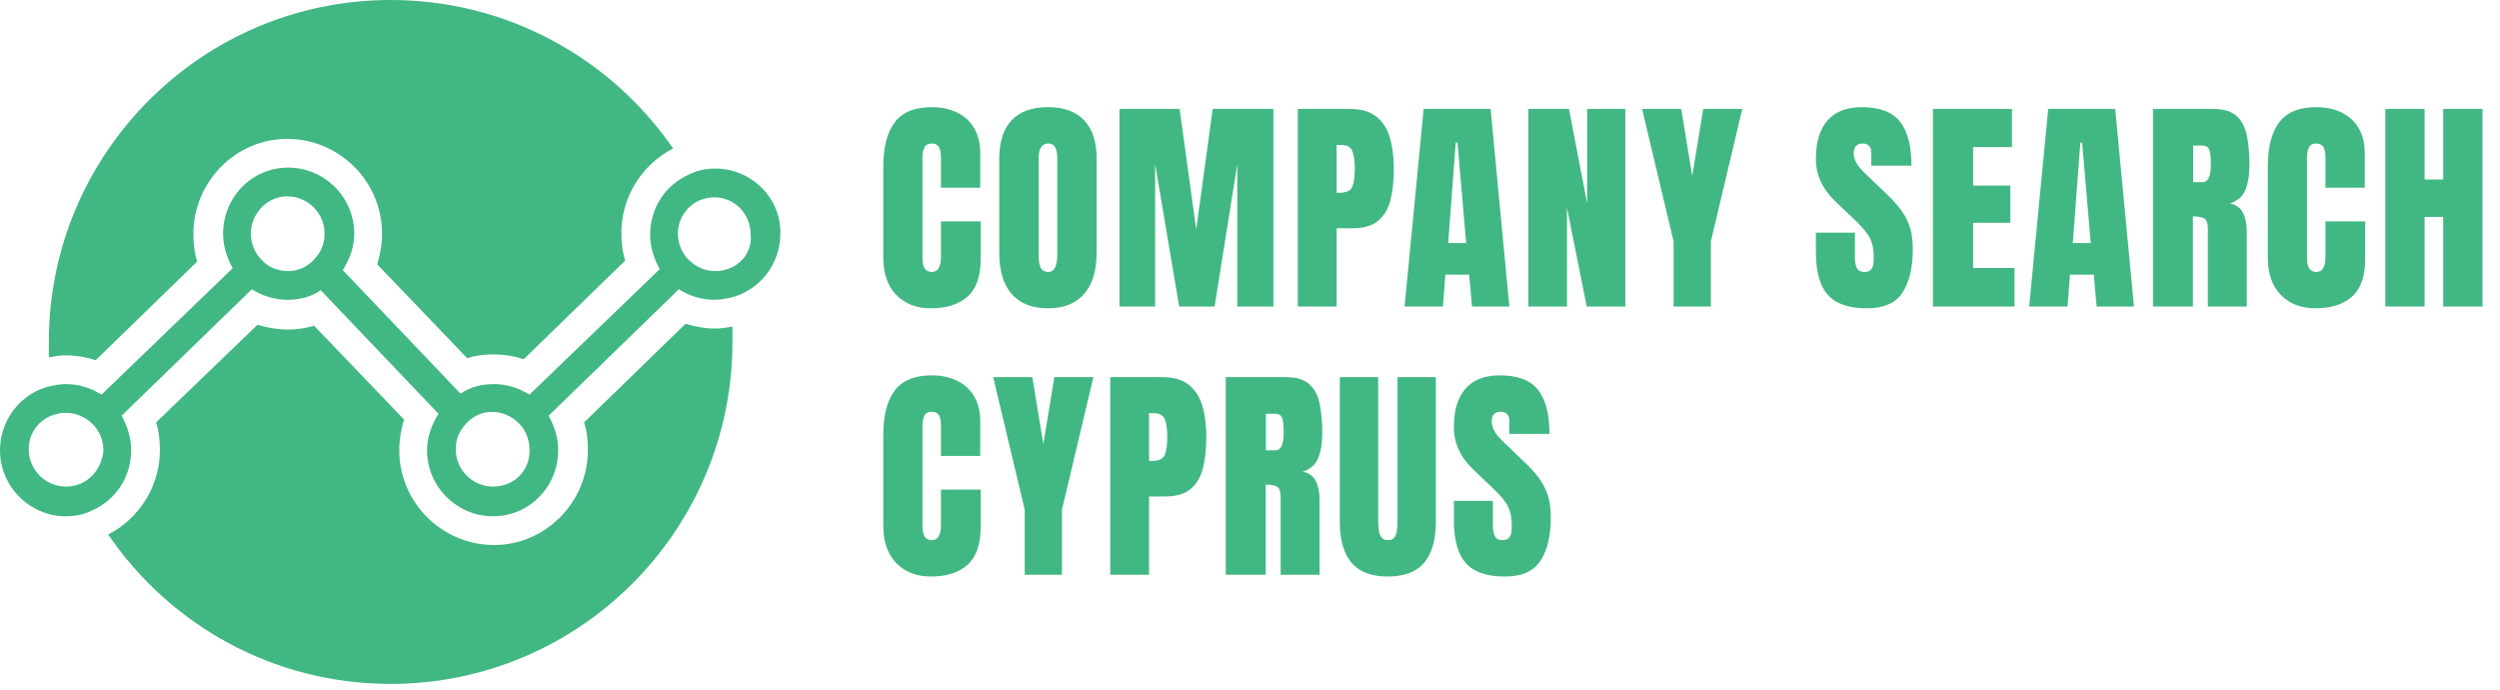
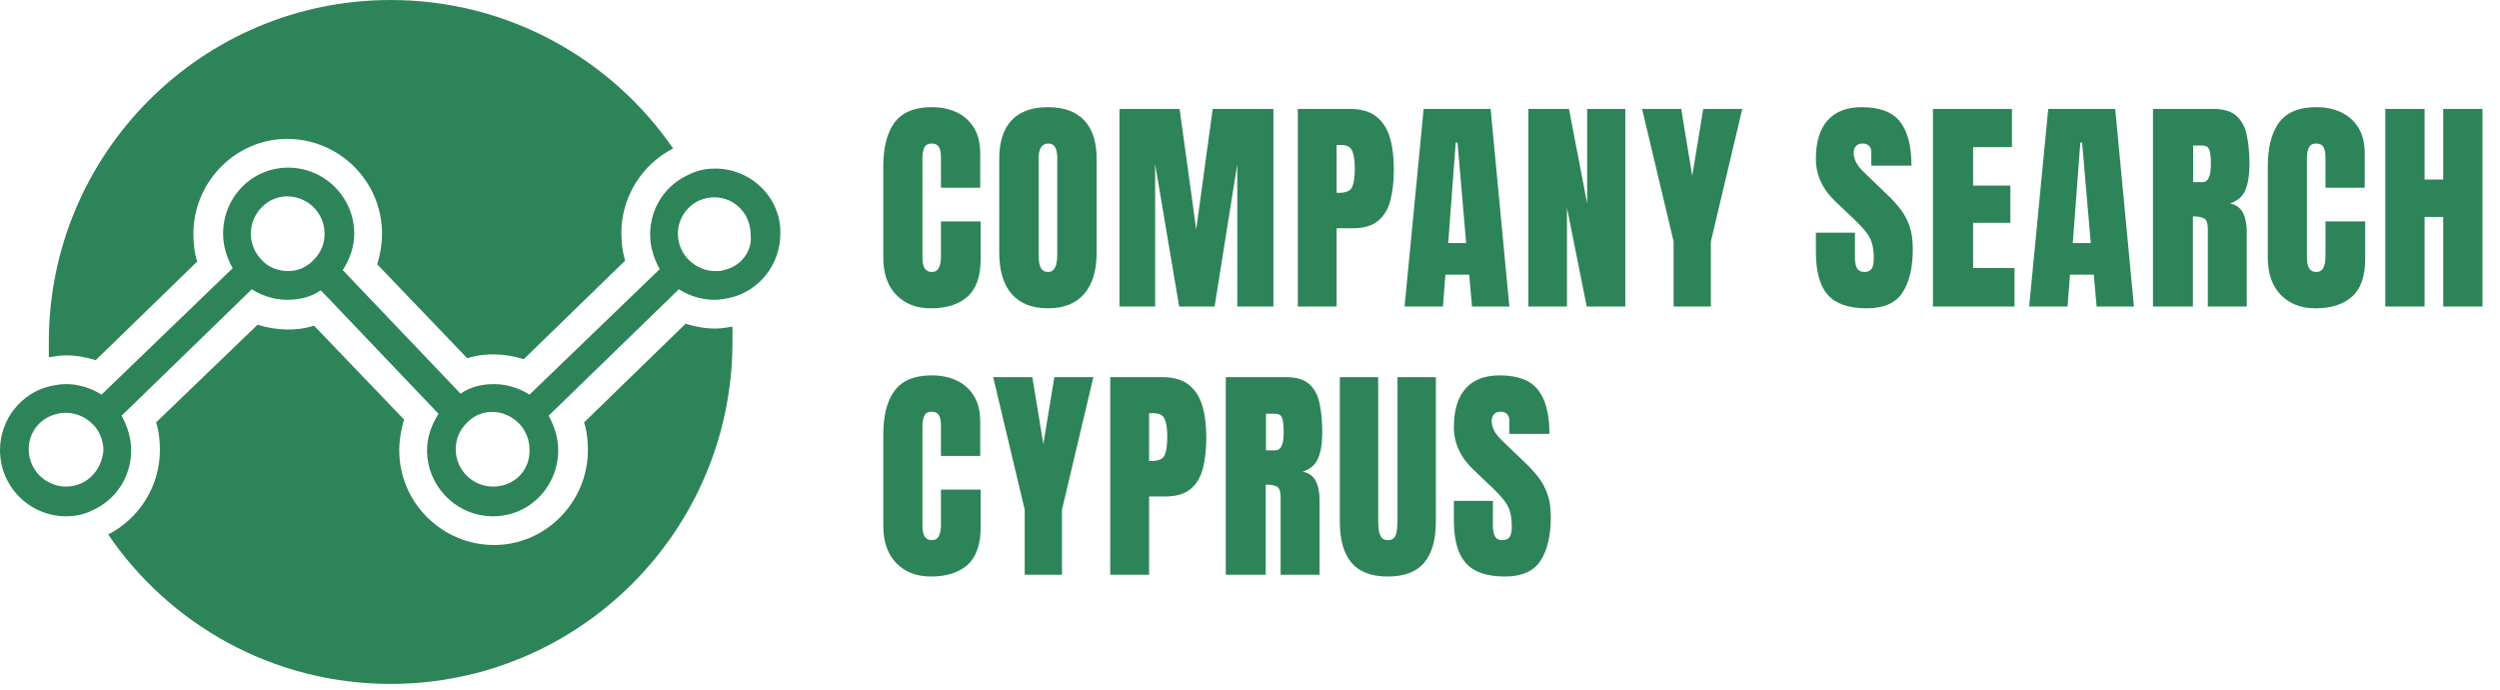
<svg xmlns="http://www.w3.org/2000/svg" width="261" height="72" viewBox="0 0 261 72" fill="none">
-   <path d="M74.7 34.3C73.6 34.3 72.6 34.1 71.6 33.8L61 44.1C61.3 45 61.4 46 61.4 47C61.4 52.4 57 56.9 51.6 56.9C46.2 56.9 41.7 52.5 41.7 47C41.7 45.9 41.9 44.8 42.2 43.8L32.8 34C30.9 34.6 28.8 34.5 26.9 33.9L16.3 44.1C16.6 45 16.7 46 16.7 47C16.7 50.7 14.6 54.1 11.3 55.8C17.7 65.2 28.5 71.4 40.8 71.4C60.5 71.4 76.5 55.4 76.5 35.7C76.5 35.2 76.5 34.6 76.5 34.1C75.9 34.2 75.3 34.3 74.7 34.3Z" fill="#41B883" />
-   <path d="M6.9 37.1C8 37.1 9 37.3 10 37.6L20.6 27.3C20.3 26.4 20.2 25.4 20.2 24.4C20.2 19 24.6 14.5 30 14.5C35.4 14.5 39.9 18.9 39.9 24.4C39.9 25.5 39.7 26.6 39.4 27.6L48.8 37.4C50.7 36.8 52.8 36.9 54.7 37.5L65.3 27.2C65 26.3 64.9 25.3 64.9 24.3C64.9 20.6 67 17.2 70.3 15.5C63.9 6.2 53.1 0 40.8 0C21.1 0 5.1 16 5.1 35.7C5.1 36.2 5.1 36.8 5.1 37.3C5.7 37.2 6.3 37.1 6.9 37.1Z" fill="#41B883" />
-   <path d="M74.7 17.6C73.7 17.6 72.8 17.8 72 18.2C69.5 19.3 67.9 21.7 67.9 24.5C67.9 25.8 68.3 27 68.9 28.1L55.3 41.2C54.2 40.5 52.9 40.1 51.6 40.1C50.3 40.1 49.1 40.4 48.1 41.1L35.8 28.2C36.5 27.1 37 25.8 37 24.4C37 20.6 33.9 17.5 30.1 17.5C26.3 17.5 23.3 20.6 23.3 24.4C23.3 25.7 23.7 26.9 24.3 28L10.6 41.2C9.5 40.5 8.2 40.1 6.9 40.1C6.3 40.1 5.8 40.2 5.3 40.3C2.2 41 0 43.8 0 47C0 50.8 3.1 53.9 6.9 53.9C7.9 53.9 8.8 53.7 9.6 53.3C12.1 52.2 13.7 49.8 13.7 47C13.7 45.7 13.3 44.5 12.7 43.4L26.3 30.2C27.4 30.9 28.7 31.3 30 31.3C31.3 31.3 32.5 31 33.5 30.3L45.8 43.2C45.1 44.3 44.6 45.6 44.6 47C44.6 50.8 47.7 53.9 51.5 53.9C55.3 53.9 58.3 50.8 58.3 47C58.3 45.7 57.9 44.5 57.3 43.4L70.9 30.2C72 30.9 73.3 31.3 74.6 31.3C75.2 31.3 75.7 31.2 76.2 31.1C79.3 30.4 81.5 27.6 81.5 24.4C81.6 20.7 78.5 17.6 74.7 17.6ZM8.4 50.5C7.9 50.7 7.4 50.8 6.9 50.8C4.8 50.8 3 49.1 3 46.9C3 45.1 4.2 43.6 6 43.2C6.3 43.1 6.6 43.1 6.9 43.1C7.9 43.1 8.9 43.5 9.7 44.3C10.4 45 10.8 46 10.8 47C10.7 48.5 9.8 49.9 8.4 50.5ZM27.3 27.1C26.6 26.4 26.2 25.4 26.2 24.4C26.2 22.3 27.9 20.5 30 20.5C32.1 20.5 33.9 22.2 33.9 24.4C33.9 25.5 33.5 26.4 32.7 27.2C32 27.9 31.1 28.3 30.1 28.3C29 28.3 28 27.9 27.3 27.1ZM51.5 50.8C49.4 50.8 47.6 49.1 47.6 46.9C47.6 45.8 48 44.9 48.8 44.1C49.5 43.4 50.4 43 51.4 43C52.4 43 53.4 43.4 54.2 44.2C54.9 44.9 55.3 45.9 55.3 46.9C55.4 49.1 53.7 50.8 51.5 50.8ZM75.6 28.2C75.3 28.3 75 28.3 74.7 28.3C73.7 28.3 72.7 27.9 71.9 27.1C71.2 26.4 70.8 25.4 70.8 24.4C70.8 22.9 71.7 21.5 73.1 20.9C73.6 20.7 74.1 20.6 74.6 20.6C76.7 20.6 78.4 22.3 78.4 24.5C78.6 26.2 77.4 27.8 75.6 28.2Z" fill="#41B883" />
-   <path d="M97.221 32.188C95.729 32.188 94.526 31.723 93.612 30.793C92.705 29.863 92.252 28.562 92.252 26.891V17.375C92.252 15.375 92.647 13.844 93.436 12.781C94.233 11.719 95.526 11.188 97.315 11.188C98.291 11.188 99.159 11.367 99.916 11.727C100.682 12.086 101.284 12.625 101.721 13.344C102.159 14.055 102.377 14.953 102.377 16.039V19.602H98.276V16.555C98.276 15.938 98.198 15.523 98.041 15.312C97.885 15.094 97.643 14.984 97.315 14.984C96.932 14.984 96.674 15.125 96.541 15.406C96.409 15.68 96.342 16.047 96.342 16.508V26.832C96.342 27.402 96.424 27.805 96.588 28.039C96.76 28.273 97.002 28.391 97.315 28.391C97.666 28.391 97.912 28.246 98.053 27.957C98.201 27.668 98.276 27.293 98.276 26.832V23.117H102.424V27.02C102.424 28.832 101.967 30.148 101.053 30.969C100.139 31.781 98.862 32.188 97.221 32.188ZM109.449 32.188C107.8 32.188 106.539 31.691 105.664 30.699C104.797 29.699 104.363 28.258 104.363 26.375V16.578C104.363 14.812 104.793 13.473 105.652 12.559C106.519 11.645 107.785 11.188 109.449 11.188C111.113 11.188 112.375 11.645 113.234 12.559C114.101 13.473 114.535 14.812 114.535 16.578V26.375C114.535 28.258 114.097 29.699 113.222 30.699C112.355 31.691 111.097 32.188 109.449 32.188ZM109.484 28.391C110.109 28.391 110.422 27.785 110.422 26.574V16.508C110.422 15.492 110.117 14.984 109.507 14.984C108.82 14.984 108.476 15.504 108.476 16.543V26.598C108.476 27.238 108.554 27.699 108.711 27.98C108.867 28.254 109.125 28.391 109.484 28.391ZM116.919 32V11.375H123.2L124.935 23.949L126.657 11.375H132.997V32H129.224V17.141L126.856 32H123.153L120.645 17.141V32H116.919ZM135.545 32V11.375H140.994C142.135 11.375 143.037 11.629 143.701 12.137C144.373 12.645 144.854 13.367 145.143 14.305C145.432 15.242 145.576 16.359 145.576 17.656C145.576 18.906 145.455 19.996 145.213 20.926C144.971 21.848 144.537 22.562 143.912 23.07C143.295 23.578 142.416 23.832 141.276 23.832H139.6V32H135.545ZM139.6 20.129H139.834C140.6 20.129 141.069 19.914 141.24 19.484C141.412 19.055 141.498 18.422 141.498 17.586C141.498 16.805 141.412 16.203 141.24 15.781C141.076 15.352 140.682 15.137 140.057 15.137H139.6V20.129ZM146.695 32L148.687 11.375H155.683L157.64 32H153.738L153.445 28.672H150.96L150.703 32H146.695ZM151.253 25.379H153.128L152.226 14.891H152.039L151.253 25.379ZM159.626 32V11.375H163.868L165.766 21.254V11.375H169.751V32H165.72L163.657 21.688V32H159.626ZM174.795 32V25.215L171.502 11.375H175.592L176.74 18.359L177.889 11.375H181.967L178.686 25.215V32H174.795ZM194.973 32.188C193.09 32.188 191.731 31.719 190.895 30.781C190.067 29.844 189.653 28.352 189.653 26.305V24.289H193.731V26.867C193.731 27.344 193.801 27.719 193.942 27.992C194.09 28.258 194.344 28.391 194.704 28.391C195.079 28.391 195.337 28.281 195.477 28.062C195.626 27.844 195.7 27.484 195.7 26.984C195.7 26.352 195.637 25.824 195.512 25.402C195.387 24.973 195.169 24.566 194.856 24.184C194.551 23.793 194.126 23.34 193.579 22.824L191.727 21.066C190.344 19.762 189.653 18.27 189.653 16.59C189.653 14.832 190.059 13.492 190.872 12.57C191.692 11.648 192.876 11.188 194.422 11.188C196.313 11.188 197.653 11.691 198.442 12.699C199.239 13.707 199.637 15.238 199.637 17.293H195.442V15.875C195.442 15.594 195.36 15.375 195.196 15.219C195.04 15.062 194.825 14.984 194.551 14.984C194.223 14.984 193.981 15.078 193.825 15.266C193.676 15.445 193.602 15.68 193.602 15.969C193.602 16.258 193.68 16.57 193.837 16.906C193.993 17.242 194.301 17.629 194.762 18.066L197.141 20.352C197.618 20.805 198.055 21.285 198.454 21.793C198.852 22.293 199.172 22.879 199.415 23.551C199.657 24.215 199.778 25.027 199.778 25.988C199.778 27.926 199.419 29.445 198.7 30.547C197.989 31.641 196.747 32.188 194.973 32.188ZM201.881 32V11.375H210.131V15.359H206.076V19.379H209.967V23.258H206.076V27.98H210.4V32H201.881ZM211.929 32L213.921 11.375H220.917L222.874 32H218.972L218.679 28.672H216.195L215.937 32H211.929ZM216.487 25.379H218.362L217.46 14.891H217.273L216.487 25.379ZM224.86 32V11.375H231.188C232.243 11.375 233.04 11.617 233.579 12.102C234.118 12.578 234.477 13.25 234.657 14.117C234.844 14.977 234.938 15.988 234.938 17.152C234.938 18.277 234.793 19.176 234.504 19.848C234.223 20.52 233.688 20.984 232.899 21.242C233.547 21.375 234 21.699 234.258 22.215C234.524 22.723 234.657 23.383 234.657 24.195V32H230.59V23.926C230.59 23.324 230.465 22.953 230.215 22.812C229.973 22.664 229.579 22.59 229.032 22.59V32H224.86ZM229.055 19.016H230.051C230.622 19.016 230.907 18.395 230.907 17.152C230.907 16.348 230.844 15.82 230.719 15.57C230.594 15.32 230.36 15.195 230.016 15.195H229.055V19.016ZM241.822 32.188C240.33 32.188 239.127 31.723 238.213 30.793C237.306 29.863 236.853 28.562 236.853 26.891V17.375C236.853 15.375 237.248 13.844 238.037 12.781C238.834 11.719 240.127 11.188 241.916 11.188C242.892 11.188 243.76 11.367 244.517 11.727C245.283 12.086 245.885 12.625 246.322 13.344C246.76 14.055 246.978 14.953 246.978 16.039V19.602H242.877V16.555C242.877 15.938 242.799 15.523 242.642 15.312C242.486 15.094 242.244 14.984 241.916 14.984C241.533 14.984 241.275 15.125 241.142 15.406C241.01 15.68 240.943 16.047 240.943 16.508V26.832C240.943 27.402 241.025 27.805 241.189 28.039C241.361 28.273 241.603 28.391 241.916 28.391C242.267 28.391 242.513 28.246 242.654 27.957C242.802 27.668 242.877 27.293 242.877 26.832V23.117H247.025V27.02C247.025 28.832 246.568 30.148 245.654 30.969C244.74 31.781 243.463 32.188 241.822 32.188ZM249.128 32V11.375H253.23V18.746H255.175V11.375H259.276V32H255.175V22.648H253.23V32H249.128ZM97.221 60.188C95.729 60.188 94.526 59.723 93.612 58.793C92.705 57.863 92.252 56.562 92.252 54.891V45.375C92.252 43.375 92.647 41.844 93.436 40.781C94.233 39.719 95.526 39.188 97.315 39.188C98.291 39.188 99.159 39.367 99.916 39.727C100.682 40.086 101.284 40.625 101.721 41.344C102.159 42.055 102.377 42.953 102.377 44.039V47.602H98.276V44.555C98.276 43.938 98.198 43.523 98.041 43.312C97.885 43.094 97.643 42.984 97.315 42.984C96.932 42.984 96.674 43.125 96.541 43.406C96.409 43.68 96.342 44.047 96.342 44.508V54.832C96.342 55.402 96.424 55.805 96.588 56.039C96.76 56.273 97.002 56.391 97.315 56.391C97.666 56.391 97.912 56.246 98.053 55.957C98.201 55.668 98.276 55.293 98.276 54.832V51.117H102.424V55.02C102.424 56.832 101.967 58.148 101.053 58.969C100.139 59.781 98.862 60.188 97.221 60.188ZM107.023 60V53.215L103.73 39.375H107.82L108.968 46.359L110.117 39.375H114.195L110.914 53.215V60H107.023ZM115.958 60V39.375H121.407C122.548 39.375 123.45 39.629 124.114 40.137C124.786 40.645 125.267 41.367 125.556 42.305C125.845 43.242 125.989 44.359 125.989 45.656C125.989 46.906 125.868 47.996 125.626 48.926C125.384 49.848 124.95 50.562 124.325 51.07C123.708 51.578 122.829 51.832 121.688 51.832H120.013V60H115.958ZM120.013 48.129H120.247C121.013 48.129 121.481 47.914 121.653 47.484C121.825 47.055 121.911 46.422 121.911 45.586C121.911 44.805 121.825 44.203 121.653 43.781C121.489 43.352 121.095 43.137 120.47 43.137H120.013V48.129ZM128.022 60V39.375H134.35C135.405 39.375 136.201 39.617 136.74 40.102C137.28 40.578 137.639 41.25 137.819 42.117C138.006 42.977 138.1 43.988 138.1 45.152C138.1 46.277 137.955 47.176 137.666 47.848C137.385 48.52 136.85 48.984 136.061 49.242C136.709 49.375 137.162 49.699 137.42 50.215C137.686 50.723 137.819 51.383 137.819 52.195V60H133.752V51.926C133.752 51.324 133.627 50.953 133.377 50.812C133.135 50.664 132.74 50.59 132.194 50.59V60H128.022ZM132.217 47.016H133.213C133.783 47.016 134.069 46.395 134.069 45.152C134.069 44.348 134.006 43.82 133.881 43.57C133.756 43.32 133.522 43.195 133.178 43.195H132.217V47.016ZM144.949 60.188C143.23 60.188 141.964 59.707 141.152 58.746C140.339 57.777 139.933 56.355 139.933 54.48V39.375H143.941V54.316C143.941 54.66 143.96 54.992 144 55.312C144.039 55.625 144.128 55.883 144.269 56.086C144.41 56.289 144.636 56.391 144.949 56.391C145.269 56.391 145.5 56.293 145.64 56.098C145.781 55.895 145.867 55.633 145.898 55.312C145.937 54.992 145.957 54.66 145.957 54.316V39.375H149.964V54.48C149.964 56.355 149.558 57.777 148.746 58.746C147.933 59.707 146.667 60.188 144.949 60.188ZM157.165 60.188C155.282 60.188 153.923 59.719 153.087 58.781C152.259 57.844 151.845 56.352 151.845 54.305V52.289H155.923V54.867C155.923 55.344 155.993 55.719 156.134 55.992C156.282 56.258 156.536 56.391 156.895 56.391C157.27 56.391 157.528 56.281 157.669 56.062C157.817 55.844 157.891 55.484 157.891 54.984C157.891 54.352 157.829 53.824 157.704 53.402C157.579 52.973 157.36 52.566 157.048 52.184C156.743 51.793 156.317 51.34 155.77 50.824L153.919 49.066C152.536 47.762 151.845 46.27 151.845 44.59C151.845 42.832 152.251 41.492 153.063 40.57C153.884 39.648 155.067 39.188 156.614 39.188C158.505 39.188 159.845 39.691 160.634 40.699C161.43 41.707 161.829 43.238 161.829 45.293H157.634V43.875C157.634 43.594 157.552 43.375 157.387 43.219C157.231 43.062 157.016 42.984 156.743 42.984C156.415 42.984 156.173 43.078 156.016 43.266C155.868 43.445 155.794 43.68 155.794 43.969C155.794 44.258 155.872 44.57 156.028 44.906C156.184 45.242 156.493 45.629 156.954 46.066L159.333 48.352C159.809 48.805 160.247 49.285 160.645 49.793C161.044 50.293 161.364 50.879 161.606 51.551C161.848 52.215 161.97 53.027 161.97 53.988C161.97 55.926 161.61 57.445 160.891 58.547C160.18 59.641 158.938 60.188 157.165 60.188Z" fill="#41B883" />
+   <path d="M74.7 34.3C73.6 34.3 72.6 34.1 71.6 33.8L61 44.1C61.3 45 61.4 46 61.4 47C61.4 52.4 57 56.9 51.6 56.9C46.2 56.9 41.7 52.5 41.7 47C41.7 45.9 41.9 44.8 42.2 43.8L32.8 34C30.9 34.6 28.8 34.5 26.9 33.9L16.3 44.1C16.6 45 16.7 46 16.7 47C16.7 50.7 14.6 54.1 11.3 55.8C17.7 65.2 28.5 71.4 40.8 71.4C60.5 71.4 76.5 55.4 76.5 35.7C76.5 35.2 76.5 34.6 76.5 34.1C75.9 34.2 75.3 34.3 74.7 34.3Z" fill="#2E8459" />
+   <path d="M6.9 37.1C8 37.1 9 37.3 10 37.6L20.6 27.3C20.3 26.4 20.2 25.4 20.2 24.4C20.2 19 24.6 14.5 30 14.5C35.4 14.5 39.9 18.9 39.9 24.4C39.9 25.5 39.7 26.6 39.4 27.6L48.8 37.4C50.7 36.8 52.8 36.9 54.7 37.5L65.3 27.2C65 26.3 64.9 25.3 64.9 24.3C64.9 20.6 67 17.2 70.3 15.5C63.9 6.2 53.1 0 40.8 0C21.1 0 5.1 16 5.1 35.7C5.1 36.2 5.1 36.8 5.1 37.3C5.7 37.2 6.3 37.1 6.9 37.1Z" fill="#2E8459" />
+   <path d="M74.7 17.6C73.7 17.6 72.8 17.8 72 18.2C69.5 19.3 67.9 21.7 67.9 24.5C67.9 25.8 68.3 27 68.9 28.1L55.3 41.2C54.2 40.5 52.9 40.1 51.6 40.1C50.3 40.1 49.1 40.4 48.1 41.1L35.8 28.2C36.5 27.1 37 25.8 37 24.4C37 20.6 33.9 17.5 30.1 17.5C26.3 17.5 23.3 20.6 23.3 24.4C23.3 25.7 23.7 26.9 24.3 28L10.6 41.2C9.5 40.5 8.2 40.1 6.9 40.1C6.3 40.1 5.8 40.2 5.3 40.3C2.2 41 0 43.8 0 47C0 50.8 3.1 53.9 6.9 53.9C7.9 53.9 8.8 53.7 9.6 53.3C12.1 52.2 13.7 49.8 13.7 47C13.7 45.7 13.3 44.5 12.7 43.4L26.3 30.2C27.4 30.9 28.7 31.3 30 31.3C31.3 31.3 32.5 31 33.5 30.3L45.8 43.2C45.1 44.3 44.6 45.6 44.6 47C44.6 50.8 47.7 53.9 51.5 53.9C55.3 53.9 58.3 50.8 58.3 47C58.3 45.7 57.9 44.5 57.3 43.4L70.9 30.2C72 30.9 73.3 31.3 74.6 31.3C75.2 31.3 75.7 31.2 76.2 31.1C79.3 30.4 81.5 27.6 81.5 24.4C81.6 20.7 78.5 17.6 74.7 17.6ZM8.4 50.5C7.9 50.7 7.4 50.8 6.9 50.8C4.8 50.8 3 49.1 3 46.9C3 45.1 4.2 43.6 6 43.2C6.3 43.1 6.6 43.1 6.9 43.1C7.9 43.1 8.9 43.5 9.7 44.3C10.4 45 10.8 46 10.8 47C10.7 48.5 9.8 49.9 8.4 50.5ZM27.3 27.1C26.6 26.4 26.2 25.4 26.2 24.4C26.2 22.3 27.9 20.5 30 20.5C32.1 20.5 33.9 22.2 33.9 24.4C33.9 25.5 33.5 26.4 32.7 27.2C32 27.9 31.1 28.3 30.1 28.3C29 28.3 28 27.9 27.3 27.1ZM51.5 50.8C49.4 50.8 47.6 49.1 47.6 46.9C47.6 45.8 48 44.9 48.8 44.1C49.5 43.4 50.4 43 51.4 43C52.4 43 53.4 43.4 54.2 44.2C54.9 44.9 55.3 45.9 55.3 46.9C55.4 49.1 53.7 50.8 51.5 50.8ZM75.6 28.2C75.3 28.3 75 28.3 74.7 28.3C73.7 28.3 72.7 27.9 71.9 27.1C71.2 26.4 70.8 25.4 70.8 24.4C70.8 22.9 71.7 21.5 73.1 20.9C73.6 20.7 74.1 20.6 74.6 20.6C76.7 20.6 78.4 22.3 78.4 24.5C78.6 26.2 77.4 27.8 75.6 28.2Z" fill="#2E8459" />
+   <path d="M97.221 32.188C95.729 32.188 94.526 31.723 93.612 30.793C92.705 29.863 92.252 28.562 92.252 26.891V17.375C92.252 15.375 92.647 13.844 93.436 12.781C94.233 11.719 95.526 11.188 97.315 11.188C98.291 11.188 99.159 11.367 99.916 11.727C100.682 12.086 101.284 12.625 101.721 13.344C102.159 14.055 102.377 14.953 102.377 16.039V19.602H98.276V16.555C98.276 15.938 98.198 15.523 98.041 15.312C97.885 15.094 97.643 14.984 97.315 14.984C96.932 14.984 96.674 15.125 96.541 15.406C96.409 15.68 96.342 16.047 96.342 16.508V26.832C96.342 27.402 96.424 27.805 96.588 28.039C96.76 28.273 97.002 28.391 97.315 28.391C97.666 28.391 97.912 28.246 98.053 27.957C98.201 27.668 98.276 27.293 98.276 26.832V23.117H102.424V27.02C102.424 28.832 101.967 30.148 101.053 30.969C100.139 31.781 98.862 32.188 97.221 32.188ZM109.449 32.188C107.8 32.188 106.539 31.691 105.664 30.699C104.797 29.699 104.363 28.258 104.363 26.375V16.578C104.363 14.812 104.793 13.473 105.652 12.559C106.519 11.645 107.785 11.188 109.449 11.188C111.113 11.188 112.375 11.645 113.234 12.559C114.101 13.473 114.535 14.812 114.535 16.578V26.375C114.535 28.258 114.097 29.699 113.222 30.699C112.355 31.691 111.097 32.188 109.449 32.188ZM109.484 28.391C110.109 28.391 110.422 27.785 110.422 26.574V16.508C110.422 15.492 110.117 14.984 109.507 14.984C108.82 14.984 108.476 15.504 108.476 16.543V26.598C108.476 27.238 108.554 27.699 108.711 27.98C108.867 28.254 109.125 28.391 109.484 28.391ZM116.919 32V11.375H123.2L124.935 23.949L126.657 11.375H132.997V32H129.224V17.141L126.856 32H123.153L120.645 17.141V32H116.919ZM135.545 32V11.375H140.994C142.135 11.375 143.037 11.629 143.701 12.137C144.373 12.645 144.854 13.367 145.143 14.305C145.432 15.242 145.576 16.359 145.576 17.656C145.576 18.906 145.455 19.996 145.213 20.926C144.971 21.848 144.537 22.562 143.912 23.07C143.295 23.578 142.416 23.832 141.276 23.832H139.6V32H135.545ZM139.6 20.129H139.834C140.6 20.129 141.069 19.914 141.24 19.484C141.412 19.055 141.498 18.422 141.498 17.586C141.498 16.805 141.412 16.203 141.24 15.781C141.076 15.352 140.682 15.137 140.057 15.137H139.6V20.129ZM146.695 32L148.687 11.375H155.683L157.64 32H153.738L153.445 28.672H150.96L150.703 32H146.695ZM151.253 25.379H153.128L152.226 14.891H152.039L151.253 25.379ZM159.626 32V11.375H163.868L165.766 21.254V11.375H169.751V32H165.72L163.657 21.688V32H159.626ZM174.795 32V25.215L171.502 11.375H175.592L176.74 18.359L177.889 11.375H181.967L178.686 25.215V32H174.795ZM194.973 32.188C193.09 32.188 191.731 31.719 190.895 30.781C190.067 29.844 189.653 28.352 189.653 26.305V24.289H193.731V26.867C193.731 27.344 193.801 27.719 193.942 27.992C194.09 28.258 194.344 28.391 194.704 28.391C195.079 28.391 195.337 28.281 195.477 28.062C195.626 27.844 195.7 27.484 195.7 26.984C195.7 26.352 195.637 25.824 195.512 25.402C195.387 24.973 195.169 24.566 194.856 24.184C194.551 23.793 194.126 23.34 193.579 22.824L191.727 21.066C190.344 19.762 189.653 18.27 189.653 16.59C189.653 14.832 190.059 13.492 190.872 12.57C191.692 11.648 192.876 11.188 194.422 11.188C196.313 11.188 197.653 11.691 198.442 12.699C199.239 13.707 199.637 15.238 199.637 17.293H195.442V15.875C195.442 15.594 195.36 15.375 195.196 15.219C195.04 15.062 194.825 14.984 194.551 14.984C194.223 14.984 193.981 15.078 193.825 15.266C193.676 15.445 193.602 15.68 193.602 15.969C193.602 16.258 193.68 16.57 193.837 16.906C193.993 17.242 194.301 17.629 194.762 18.066L197.141 20.352C197.618 20.805 198.055 21.285 198.454 21.793C198.852 22.293 199.172 22.879 199.415 23.551C199.657 24.215 199.778 25.027 199.778 25.988C199.778 27.926 199.419 29.445 198.7 30.547C197.989 31.641 196.747 32.188 194.973 32.188ZM201.881 32V11.375H210.131V15.359H206.076V19.379H209.967V23.258H206.076V27.98H210.4V32H201.881ZM211.929 32L213.921 11.375H220.917L222.874 32H218.972L218.679 28.672H216.195L215.937 32H211.929ZM216.487 25.379H218.362L217.46 14.891H217.273L216.487 25.379ZM224.86 32V11.375H231.188C232.243 11.375 233.04 11.617 233.579 12.102C234.118 12.578 234.477 13.25 234.657 14.117C234.844 14.977 234.938 15.988 234.938 17.152C234.938 18.277 234.793 19.176 234.504 19.848C234.223 20.52 233.688 20.984 232.899 21.242C233.547 21.375 234 21.699 234.258 22.215C234.524 22.723 234.657 23.383 234.657 24.195V32H230.59V23.926C230.59 23.324 230.465 22.953 230.215 22.812C229.973 22.664 229.579 22.59 229.032 22.59V32H224.86ZM229.055 19.016H230.051C230.622 19.016 230.907 18.395 230.907 17.152C230.907 16.348 230.844 15.82 230.719 15.57C230.594 15.32 230.36 15.195 230.016 15.195H229.055V19.016ZM241.822 32.188C240.33 32.188 239.127 31.723 238.213 30.793C237.306 29.863 236.853 28.562 236.853 26.891V17.375C236.853 15.375 237.248 13.844 238.037 12.781C238.834 11.719 240.127 11.188 241.916 11.188C242.892 11.188 243.76 11.367 244.517 11.727C245.283 12.086 245.885 12.625 246.322 13.344C246.76 14.055 246.978 14.953 246.978 16.039V19.602H242.877V16.555C242.877 15.938 242.799 15.523 242.642 15.312C242.486 15.094 242.244 14.984 241.916 14.984C241.533 14.984 241.275 15.125 241.142 15.406C241.01 15.68 240.943 16.047 240.943 16.508V26.832C240.943 27.402 241.025 27.805 241.189 28.039C241.361 28.273 241.603 28.391 241.916 28.391C242.267 28.391 242.513 28.246 242.654 27.957C242.802 27.668 242.877 27.293 242.877 26.832V23.117H247.025V27.02C247.025 28.832 246.568 30.148 245.654 30.969C244.74 31.781 243.463 32.188 241.822 32.188ZM249.128 32V11.375H253.23V18.746H255.175V11.375H259.276V32H255.175V22.648H253.23V32H249.128ZM97.221 60.188C95.729 60.188 94.526 59.723 93.612 58.793C92.705 57.863 92.252 56.562 92.252 54.891V45.375C92.252 43.375 92.647 41.844 93.436 40.781C94.233 39.719 95.526 39.188 97.315 39.188C98.291 39.188 99.159 39.367 99.916 39.727C100.682 40.086 101.284 40.625 101.721 41.344C102.159 42.055 102.377 42.953 102.377 44.039V47.602H98.276V44.555C98.276 43.938 98.198 43.523 98.041 43.312C97.885 43.094 97.643 42.984 97.315 42.984C96.932 42.984 96.674 43.125 96.541 43.406C96.409 43.68 96.342 44.047 96.342 44.508V54.832C96.342 55.402 96.424 55.805 96.588 56.039C96.76 56.273 97.002 56.391 97.315 56.391C97.666 56.391 97.912 56.246 98.053 55.957C98.201 55.668 98.276 55.293 98.276 54.832V51.117H102.424V55.02C102.424 56.832 101.967 58.148 101.053 58.969C100.139 59.781 98.862 60.188 97.221 60.188ZM107.023 60V53.215L103.73 39.375H107.82L108.968 46.359L110.117 39.375H114.195L110.914 53.215V60H107.023ZM115.958 60V39.375H121.407C122.548 39.375 123.45 39.629 124.114 40.137C124.786 40.645 125.267 41.367 125.556 42.305C125.845 43.242 125.989 44.359 125.989 45.656C125.989 46.906 125.868 47.996 125.626 48.926C125.384 49.848 124.95 50.562 124.325 51.07C123.708 51.578 122.829 51.832 121.688 51.832H120.013V60H115.958ZM120.013 48.129H120.247C121.013 48.129 121.481 47.914 121.653 47.484C121.825 47.055 121.911 46.422 121.911 45.586C121.911 44.805 121.825 44.203 121.653 43.781C121.489 43.352 121.095 43.137 120.47 43.137H120.013V48.129ZM128.022 60V39.375H134.35C135.405 39.375 136.201 39.617 136.74 40.102C137.28 40.578 137.639 41.25 137.819 42.117C138.006 42.977 138.1 43.988 138.1 45.152C138.1 46.277 137.955 47.176 137.666 47.848C137.385 48.52 136.85 48.984 136.061 49.242C136.709 49.375 137.162 49.699 137.42 50.215C137.686 50.723 137.819 51.383 137.819 52.195V60H133.752V51.926C133.752 51.324 133.627 50.953 133.377 50.812C133.135 50.664 132.74 50.59 132.194 50.59V60H128.022ZM132.217 47.016H133.213C133.783 47.016 134.069 46.395 134.069 45.152C134.069 44.348 134.006 43.82 133.881 43.57C133.756 43.32 133.522 43.195 133.178 43.195H132.217V47.016ZM144.949 60.188C143.23 60.188 141.964 59.707 141.152 58.746C140.339 57.777 139.933 56.355 139.933 54.48V39.375H143.941V54.316C143.941 54.66 143.96 54.992 144 55.312C144.039 55.625 144.128 55.883 144.269 56.086C144.41 56.289 144.636 56.391 144.949 56.391C145.269 56.391 145.5 56.293 145.64 56.098C145.781 55.895 145.867 55.633 145.898 55.312C145.937 54.992 145.957 54.66 145.957 54.316V39.375H149.964V54.48C149.964 56.355 149.558 57.777 148.746 58.746C147.933 59.707 146.667 60.188 144.949 60.188ZM157.165 60.188C155.282 60.188 153.923 59.719 153.087 58.781C152.259 57.844 151.845 56.352 151.845 54.305V52.289H155.923V54.867C155.923 55.344 155.993 55.719 156.134 55.992C156.282 56.258 156.536 56.391 156.895 56.391C157.27 56.391 157.528 56.281 157.669 56.062C157.817 55.844 157.891 55.484 157.891 54.984C157.891 54.352 157.829 53.824 157.704 53.402C157.579 52.973 157.36 52.566 157.048 52.184C156.743 51.793 156.317 51.34 155.77 50.824L153.919 49.066C152.536 47.762 151.845 46.27 151.845 44.59C151.845 42.832 152.251 41.492 153.063 40.57C153.884 39.648 155.067 39.188 156.614 39.188C158.505 39.188 159.845 39.691 160.634 40.699C161.43 41.707 161.829 43.238 161.829 45.293H157.634V43.875C157.634 43.594 157.552 43.375 157.387 43.219C157.231 43.062 157.016 42.984 156.743 42.984C156.415 42.984 156.173 43.078 156.016 43.266C155.868 43.445 155.794 43.68 155.794 43.969C155.794 44.258 155.872 44.57 156.028 44.906C156.184 45.242 156.493 45.629 156.954 46.066L159.333 48.352C159.809 48.805 160.247 49.285 160.645 49.793C161.044 50.293 161.364 50.879 161.606 51.551C161.848 52.215 161.97 53.027 161.97 53.988C161.97 55.926 161.61 57.445 160.891 58.547C160.18 59.641 158.938 60.188 157.165 60.188Z" fill="#2E8459" />
</svg>
